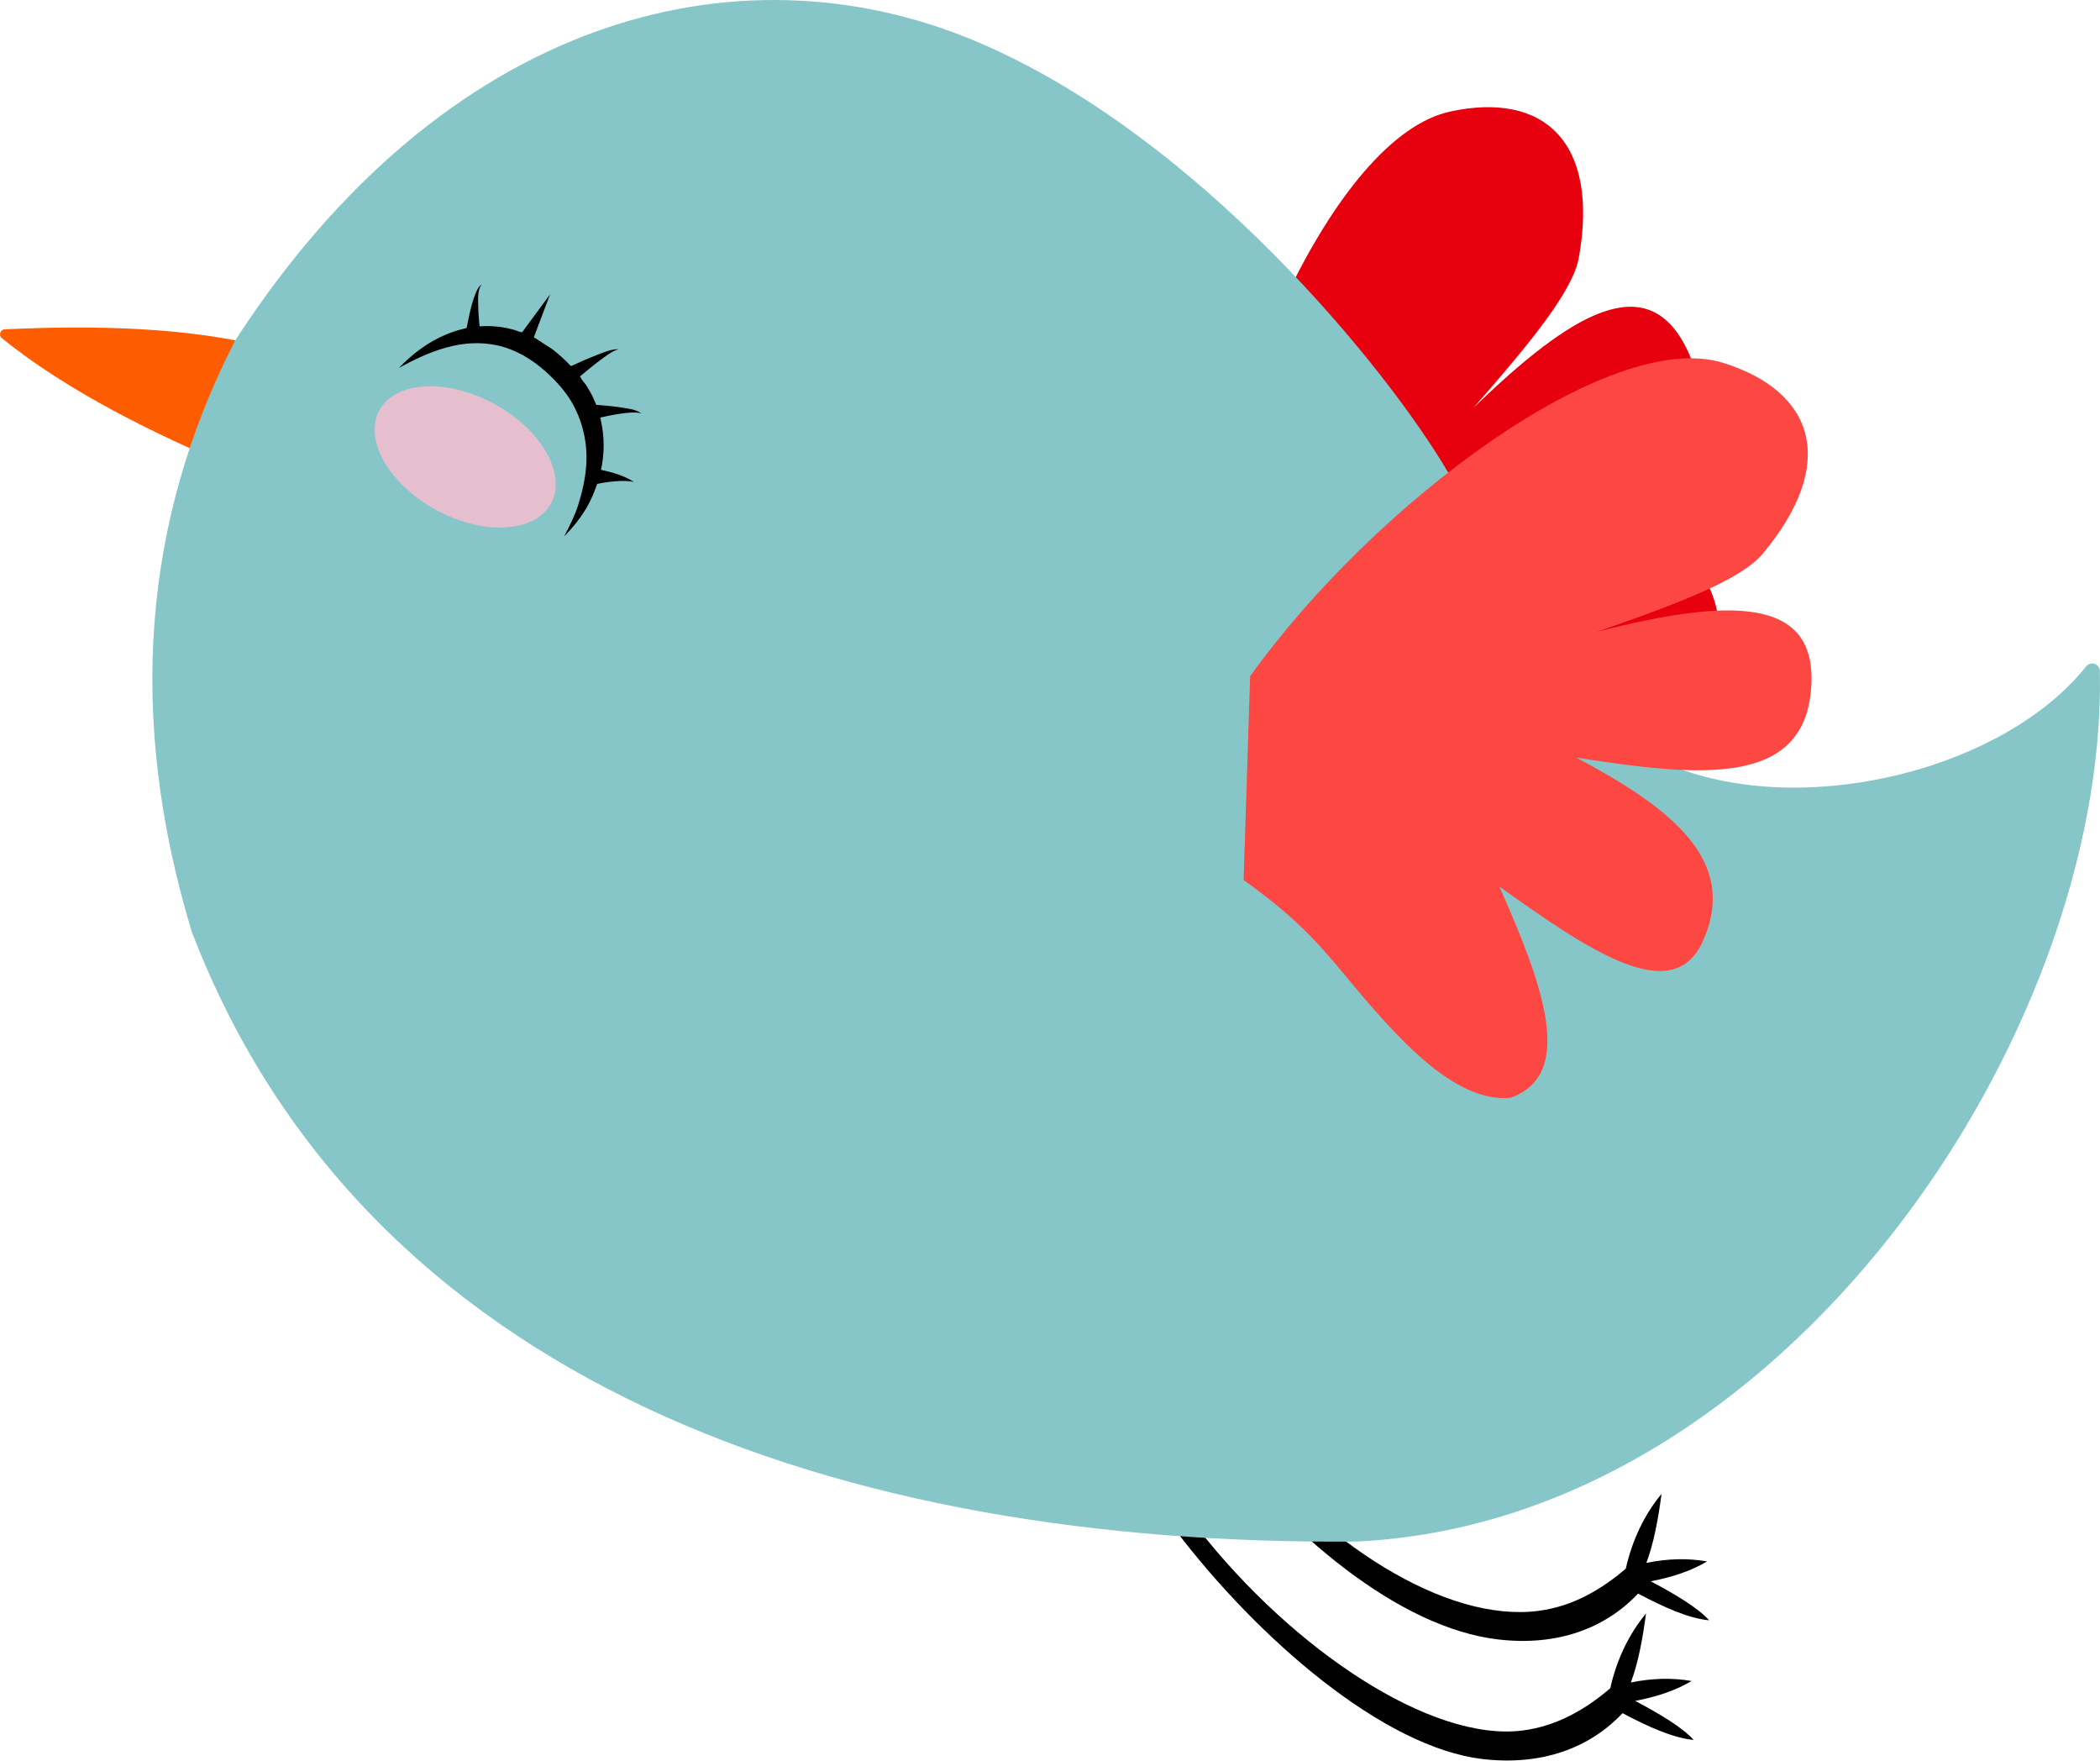
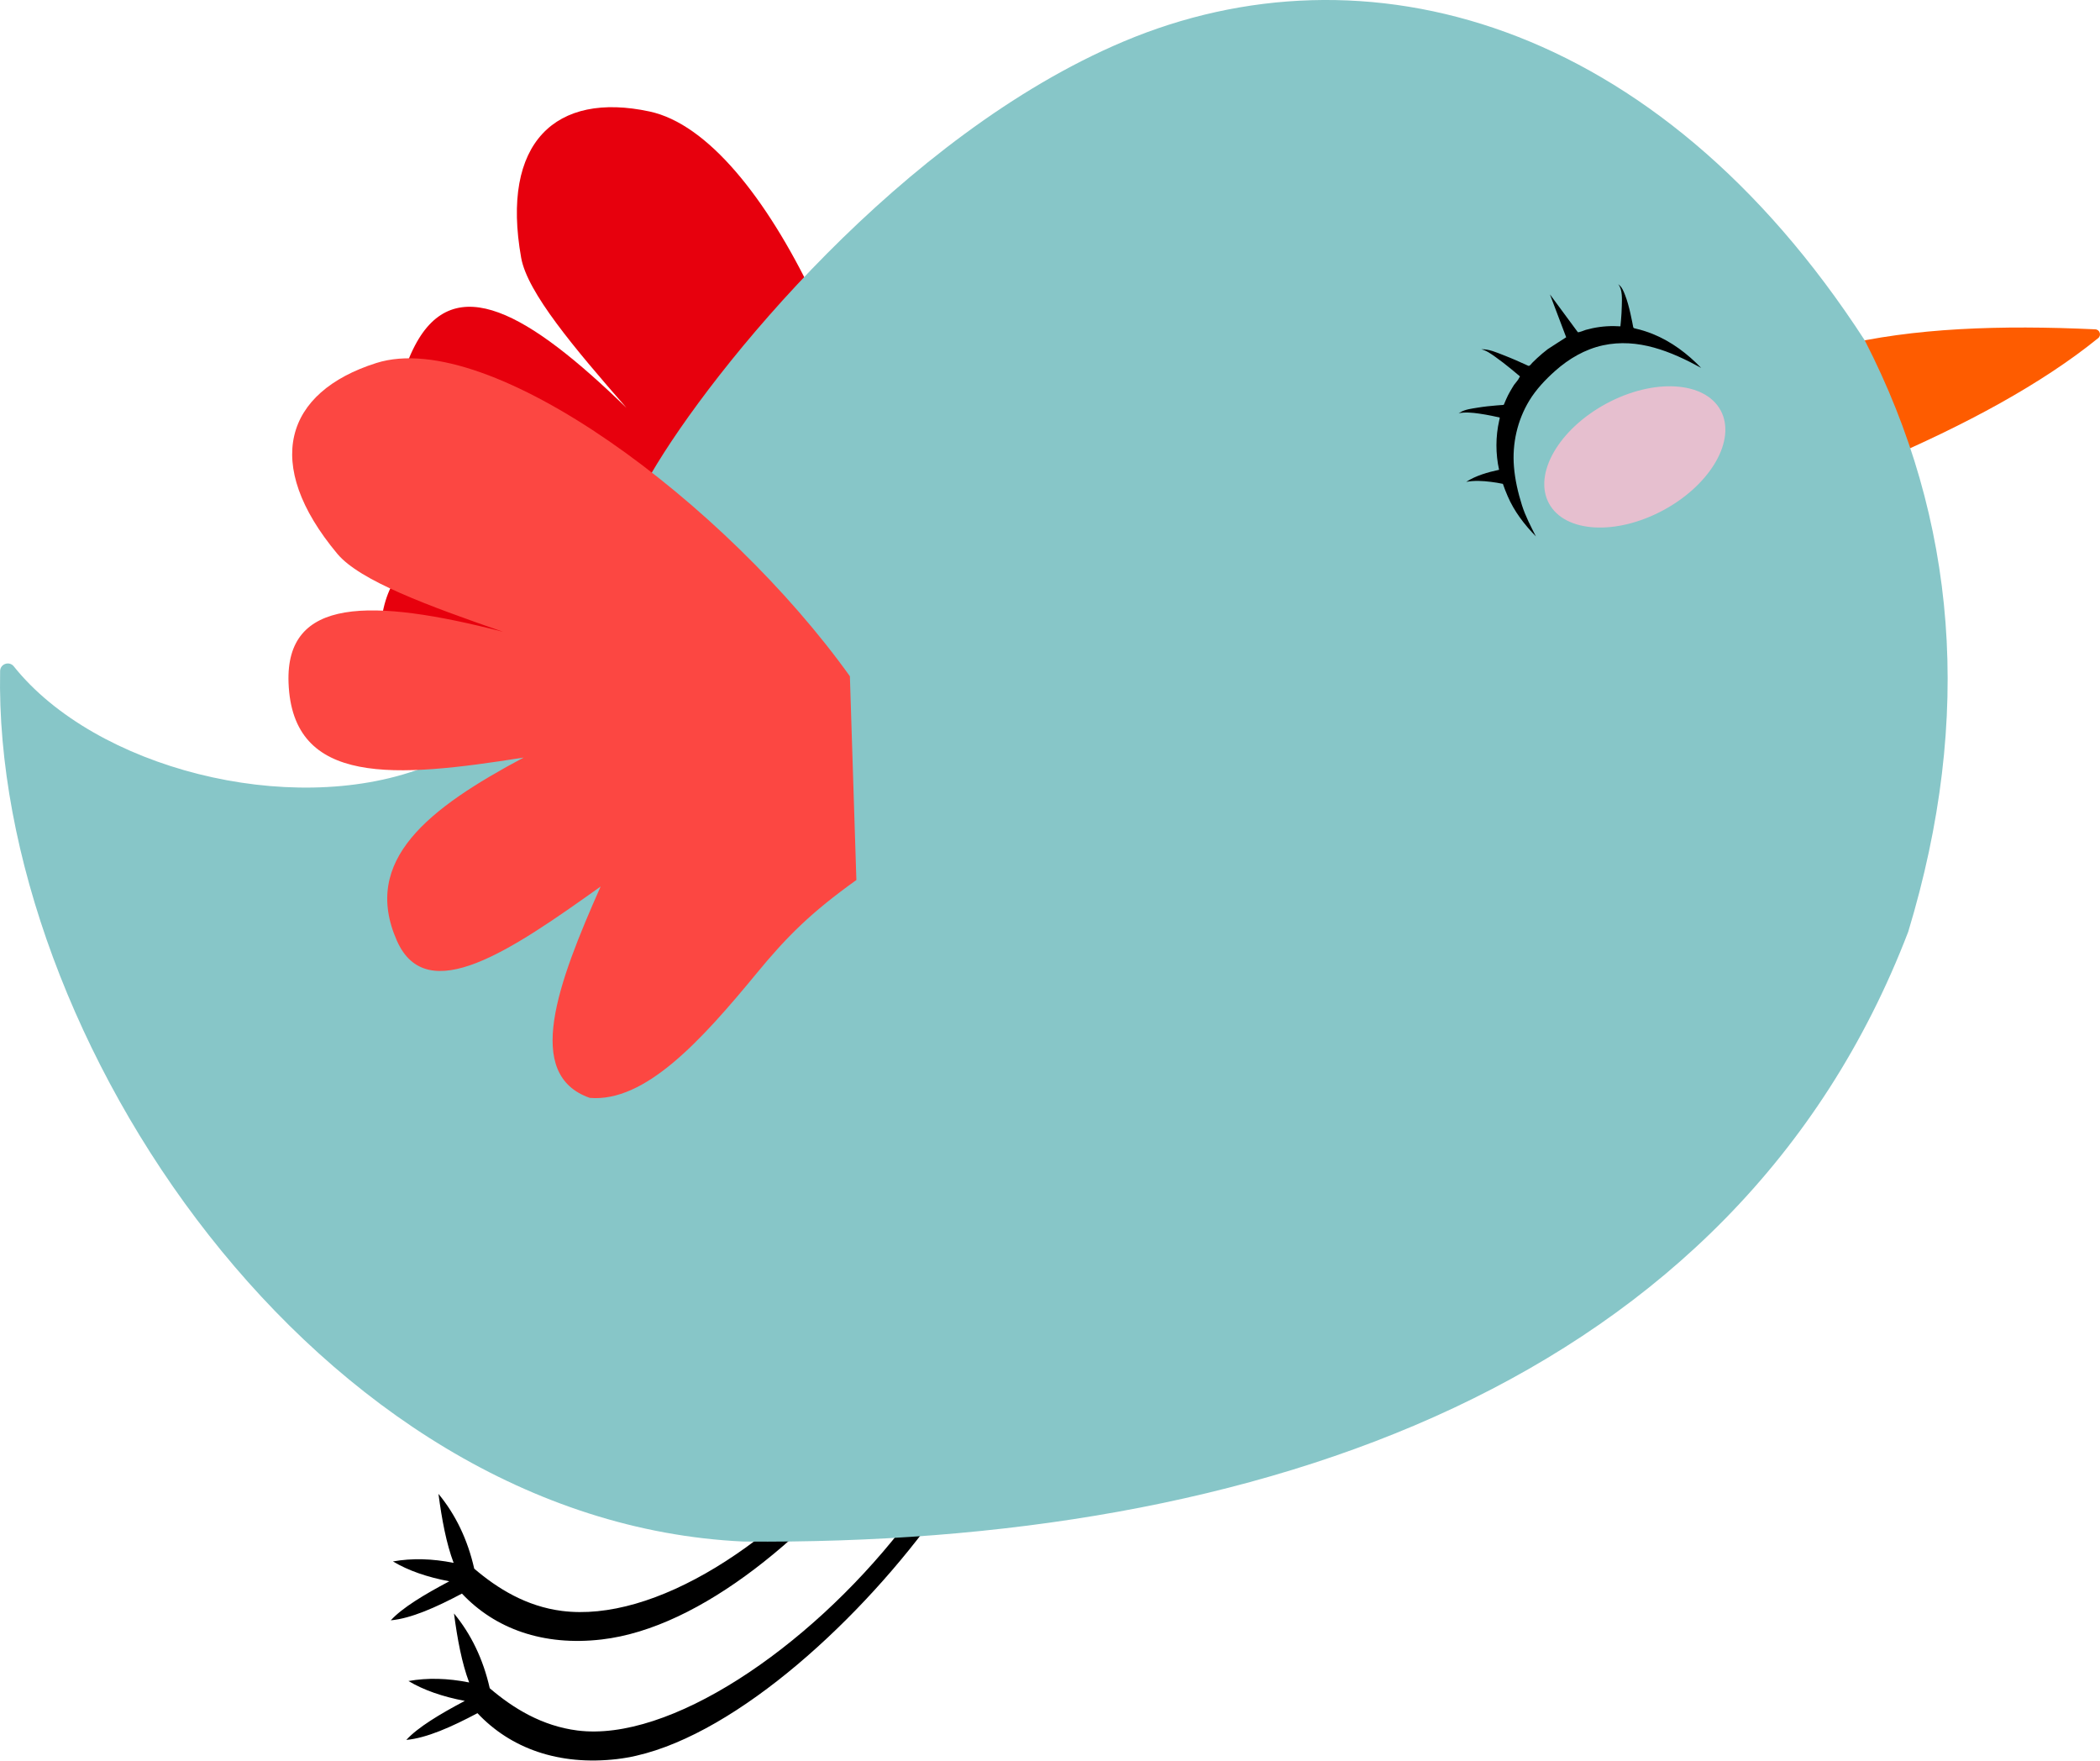
- <svg xmlns="http://www.w3.org/2000/svg" version="1.1" id="Layer_1" x="0px" y="0px" viewBox="0 0 140 117.343" enable-background="new 0 0 2560 1600" xml:space="preserve" width="140" height="117.343">
-   <defs id="defs59" />
-   <g id="g52" transform="matrix(0.08440079,0,0,0.08440079,-71.9379,-13.0665)">
-     <path style="fill:#e7000d" id="path34" d="m 1871.119,785.458 -75.337,-142.289 c 17.192,-167.175 110.212,-380.504 202.159,-400.303 74.238,-15.986 117.749,24.415 101.463,115.542 -4.887,27.347 -41.714,71.006 -83.165,118.46 77.454,-75.113 135.779,-109.013 167.125,-49.106 37.999,72.622 -36.02,107.083 -132.011,143.395 84.844,-2.476 151.603,6.739 158.7,75.958 5.96,58.133 -74.651,51.364 -160.965,42.632 67.674,49.794 126.555,98.912 90.202,140.701 -36.049,24.741 -98.242,4.591 -163.282,-20.115 -35.244,-13.388 -60.982,-20.358 -104.888,-24.875 z" />
-     <g id="g40">
-       <path id="path36" d="m 1780.761,1363.102 18.546,-0.285 c 74.517,94.84 183.423,167.75 255.609,158.62 28.143,-3.559 50.972,-17.662 69.333,-33.382 5.253,-23.156 14.786,-42.744 28.247,-59.061 -2.678,20.332 -6.226,39.232 -11.983,54.496 16.858,-3.394 32.85,-3.822 47.934,-1.141 -12.203,7.306 -27.189,12.42 -44.51,15.693 19.816,10.481 37.067,20.841 46.222,30.815 -16.051,-1.467 -35.598,-10.187 -56.208,-21.114 -26.057,27.666 -64.022,41.635 -110.419,36.236 -78.463,-9.13 -177.561,-95.026 -242.77,-180.875 z" />
-       <path id="path38" d="m 1804.119,1280.626 18.546,-0.285 c 74.517,94.84 172.333,155.785 244.519,146.655 28.142,-3.56 50.972,-17.662 69.333,-33.383 5.252,-23.155 14.786,-42.744 28.247,-59.061 -2.678,20.332 -6.226,39.232 -11.983,54.496 16.859,-3.394 32.85,-3.822 47.934,-1.141 -12.203,7.306 -27.189,12.42 -44.51,15.693 19.817,10.481 37.067,20.841 46.222,30.815 -16.051,-1.467 -35.597,-10.187 -56.208,-21.114 -26.058,27.666 -64.022,41.635 -110.419,36.236 -78.463,-9.13 -166.471,-83.061 -231.68,-168.91 z" />
+ <svg xmlns="http://www.w3.org/2000/svg" version="1.1" width="140" height="117.343" viewBox="0,0,140,117.343">
+   <g transform="translate(-170,-121.3285)">
+     <g data-paper-data="{&quot;isPaintingLayer&quot;:true}" fill-rule="nonzero" stroke="none" stroke-width="1" stroke-linecap="butt" stroke-linejoin="miter" stroke-miterlimit="10" stroke-dasharray="" stroke-dashoffset="0" style="mix-blend-mode: normal">
+       <path d="M215.161,176.655c-5.489,2.085 -10.739,3.786 -13.781,1.698c-3.068,-3.527 1.901,-7.673 7.613,-11.875c-7.285,0.737 -14.089,1.308 -13.586,-3.598c0.599,-5.842 6.233,-6.62 13.394,-6.411c-8.102,-3.065 -14.349,-5.973 -11.142,-12.103c2.646,-5.056 7.568,-2.195 14.105,4.145c-3.499,-4.005 -6.607,-7.69 -7.019,-9.998c-1.375,-7.691 2.298,-11.101 8.564,-9.752c7.76,1.671 15.611,19.676 17.062,33.786l-6.359,12.009c-3.706,0.381 -5.878,0.97 -8.853,2.099z" data-paper-data="{&quot;index&quot;:null}" fill="#e7000d" />
+       <g data-paper-data="{&quot;index&quot;:null}" fill="#000000">
+         <path d="M211.15,238.575c-3.916,0.456 -7.12,-0.723 -9.319,-3.058c-1.74,0.922 -3.389,1.658 -4.744,1.782c0.773,-0.842 2.229,-1.716 3.901,-2.601c-1.462,-0.276 -2.727,-0.708 -3.757,-1.324c1.273,-0.226 2.623,-0.19 4.046,0.096c-0.486,-1.288 -0.785,-2.883 -1.011,-4.6c1.136,1.377 1.941,3.03 2.384,4.985c1.55,1.327 3.477,2.517 5.852,2.817c6.093,0.771 15.284,-5.383 21.574,-13.388l1.565,0.024c-5.504,7.246 -13.868,14.495 -20.49,15.266z" />
+         <path d="M210.115,230.604c-3.916,0.456 -7.12,-0.723 -9.319,-3.058c-1.74,0.922 -3.389,1.658 -4.744,1.782c0.773,-0.842 2.229,-1.716 3.901,-2.601c-1.462,-0.276 -2.727,-0.708 -3.757,-1.324c1.273,-0.226 2.623,-0.19 4.046,0.096c-0.486,-1.288 -0.785,-2.883 -1.011,-4.6c1.136,1.377 1.941,3.03 2.384,4.985c1.55,1.327 3.477,2.517 5.852,2.818c6.093,0.771 14.348,-4.373 20.638,-12.378l1.565,0.024c-5.504,7.246 -12.932,13.486 -19.554,14.256z" />
+       </g>
+       <path d="M292.509,144.405c5.019,-1.229 10.897,-1.418 17.172,-1.126c0.304,0.014 0.433,0.397 0.196,0.588c-3.753,3.039 -8.803,5.774 -14.732,8.304z" data-paper-data="{&quot;index&quot;:null}" fill="#fe5c00" />
+       <path d="M297.217,183.429c-11.559,30.15 -43.346,40.938 -77.638,40.649c-28.496,-1.321 -50.06,-33.792 -49.571,-58.025c0.01,-0.478 0.613,-0.683 0.911,-0.31c5.423,6.792 18.339,10.081 27.179,6.8c7.056,-2.619 10.617,-11.595 15.316,-19.65c4.046,-6.935 16.696,-22.559 31.498,-28.801c15.99,-6.743 35.506,-1.54 49.415,19.939c6.126,11.937 7.24,25.035 2.89,39.397z" data-paper-data="{&quot;index&quot;:null}" fill="#87c6c8" />
+       <path d="M220.446,186.198c-3.733,4.533 -7.448,8.613 -11.126,8.308c-4.413,-1.541 -2.154,-7.606 0.722,-14.088c-5.961,4.252 -11.586,8.122 -13.582,3.612c-2.377,-5.37 2.13,-8.84 8.453,-12.209c-8.555,1.356 -15.423,1.928 -15.677,-4.985c-0.21,-5.703 5.484,-5.659 14.304,-3.395c-5.024,-1.743 -9.551,-3.402 -11.053,-5.202c-5.008,-5.997 -3.509,-10.78 2.601,-12.715c7.568,-2.397 23.314,9.345 31.571,20.878l0.433,13.582c-3.029,2.169 -4.624,3.757 -6.646,6.213z" data-paper-data="{&quot;index&quot;:null}" fill="#fc4742" />
+       <path d="M273.266,154.885c-1.061,-1.956 0.641,-4.931 3.801,-6.644c3.16,-1.713 6.582,-1.516 7.642,0.44c1.061,1.956 -0.641,4.931 -3.801,6.644c-3.16,1.713 -6.582,1.516 -7.642,-0.44z" data-paper-data="{&quot;index&quot;:null}" fill="#febdd1" opacity="0.8" />
+       <path d="M267.367,148.803c0.316,-0.19 0.767,-0.241 1.123,-0.3c0.434,-0.072 0.871,-0.119 1.309,-0.154c0.085,-0.007 0.17,-0.013 0.255,-0.019c0.043,-0.003 0.086,-0.006 0.129,-0.008c0.094,-0.005 0.08,-0.037 0.114,-0.117c0.078,-0.184 0.154,-0.37 0.246,-0.548c0.086,-0.167 0.185,-0.328 0.279,-0.491c0.036,-0.062 0.073,-0.122 0.113,-0.182c0.108,-0.152 0.287,-0.329 0.357,-0.501c0.006,-0.015 0.034,-0.028 0.035,-0.043c0.005,-0.043 -0.08,-0.094 -0.121,-0.129c-0.152,-0.128 -0.304,-0.255 -0.458,-0.381c-0.346,-0.283 -0.698,-0.56 -1.063,-0.817c-0.283,-0.199 -0.589,-0.425 -0.931,-0.503c0.501,-0.026 1.036,0.219 1.494,0.396c0.554,0.214 1.098,0.454 1.636,0.703c0.092,0.043 0.214,-0.146 0.284,-0.216c0.101,-0.1 0.203,-0.199 0.308,-0.296c0.227,-0.21 0.464,-0.411 0.71,-0.598c0.117,-0.089 1.229,-0.783 1.226,-0.79c-0.355,-0.936 -0.709,-1.872 -1.064,-2.808c-0.006,-0.017 -0.013,-0.034 -0.019,-0.051c0.584,0.791 1.167,1.582 1.751,2.373c0.035,0.047 0.07,0.095 0.105,0.142c0.037,0.05 0.457,-0.128 0.535,-0.15c0.611,-0.172 1.241,-0.257 1.876,-0.251c0.144,0.002 0.287,0.006 0.431,0.016c0.014,-0.129 0.027,-0.259 0.038,-0.388c0.028,-0.322 0.049,-0.645 0.055,-0.968c0.008,-0.429 0.061,-1.095 -0.239,-1.45c0.239,0.157 0.362,0.472 0.461,0.729c0.15,0.389 0.255,0.796 0.349,1.202c0.045,0.194 0.086,0.389 0.124,0.584c0.017,0.086 0.033,0.173 0.049,0.259c0.027,0.146 0.023,0.147 0.175,0.182c0.397,0.089 0.786,0.214 1.163,0.367c1.232,0.502 2.289,1.3 3.208,2.252c-2.01,-1.101 -4.216,-2.009 -6.549,-1.503c-1.192,0.259 -2.274,0.895 -3.179,1.699c-0.647,0.575 -1.278,1.241 -1.729,1.985c-0.797,1.314 -1.149,2.869 -1.023,4.404c0.073,0.884 0.268,1.725 0.534,2.569c0.229,0.726 0.587,1.403 0.93,2.08c-0.772,-0.792 -1.449,-1.67 -1.887,-2.694c-0.115,-0.268 -0.221,-0.534 -0.314,-0.81c-0.263,-0.057 -0.53,-0.098 -0.796,-0.132c-0.549,-0.069 -1.103,-0.101 -1.65,-0.001c0.656,-0.423 1.435,-0.639 2.192,-0.804c-0.237,-1.064 -0.236,-2.213 0.006,-3.275c0.011,-0.048 0.022,-0.095 0.032,-0.143c0.019,-0.099 -0.023,-0.072 -0.11,-0.092c-0.138,-0.031 -0.277,-0.061 -0.416,-0.089c-0.28,-0.057 -0.562,-0.107 -0.845,-0.147c-0.452,-0.064 -0.912,-0.111 -1.364,-0.025c0.044,-0.023 0.088,-0.046 0.131,-0.069c0.042,-0.025 -0.084,0.044 0,0z" data-paper-data="{&quot;index&quot;:null}" fill="#000000" />
    </g>
-     <path style="fill:#fe5c00" id="path42" d="m 1059.575,428.231 c -59.47,-14.556 -129.112,-16.799 -203.463,-13.342 -3.605,0.168 -5.129,4.699 -2.324,6.971 44.465,36.008 104.305,68.415 174.545,98.387 z" />
-     <path style="fill:#87c6c8" id="path44" d="m 1038.033,423.808 c 164.791,-254.495 396.025,-316.135 585.478,-236.245 175.377,73.954 325.265,259.071 373.199,341.243 55.676,95.445 97.865,201.795 181.464,232.821 104.737,38.871 257.763,-0.099 322.019,-80.572 3.533,-4.425 10.685,-1.993 10.799,3.668 5.799,287.12 -249.694,671.838 -587.324,687.49 -406.296,3.424 -782.919,-124.4 -919.873,-481.621 -51.542,-170.166 -38.344,-325.347 34.238,-466.785 z" />
-     <path style="fill:#fc4742" id="path46" d="m 1834.648,849.792 5.136,-160.921 c 97.828,-136.648 284.391,-275.774 374.055,-247.373 72.394,22.931 90.145,79.591 30.815,150.649 -17.805,21.325 -71.435,40.975 -130.962,61.629 104.507,-26.82 171.966,-27.336 169.48,40.23 -3.013,81.908 -84.379,75.128 -185.744,59.061 74.906,39.922 128.309,81.029 100.148,144.657 -23.651,53.438 -90.297,7.586 -160.921,-42.798 34.076,76.799 60.851,148.65 8.56,166.912 -43.573,3.609 -87.589,-44.729 -131.818,-98.436 -23.967,-29.103 -42.861,-47.918 -78.749,-73.613 z" />
-     <ellipse style="opacity:0.8;fill:#febdd1" id="ellipse48" ry="77.116" rx="47.741" cy="515.626" cx="1219.792" enable-background="new    " transform="matrix(0.4766,-0.8791,0.8791,0.4766,185.1342,1342.213)" />
-     <path id="path50" d="m 1357.464,480.342 c -3.744,-2.247 -9.084,-2.858 -13.301,-3.559 -5.138,-0.854 -10.323,-1.415 -15.514,-1.828 -1.007,-0.08 -2.014,-0.155 -3.022,-0.224 -0.509,-0.037 -1.019,-0.069 -1.529,-0.094 -1.11,-0.063 -0.944,-0.442 -1.35,-1.391 -0.93,-2.174 -1.828,-4.389 -2.916,-6.49 -1.023,-1.977 -2.193,-3.891 -3.305,-5.819 -0.424,-0.736 -0.862,-1.45 -1.335,-2.155 -1.276,-1.805 -3.406,-3.899 -4.224,-5.939 -0.071,-0.177 -0.399,-0.329 -0.42,-0.512 -0.058,-0.509 0.948,-1.11 1.438,-1.524 1.796,-1.52 3.605,-3.025 5.427,-4.512 4.101,-3.347 8.265,-6.635 12.596,-9.681 3.348,-2.355 6.977,-5.036 11.034,-5.956 -5.94,-0.314 -12.277,2.59 -17.703,4.689 -6.559,2.538 -13.004,5.376 -19.385,8.332 -1.095,0.507 -2.53,-1.731 -3.363,-2.562 -1.195,-1.191 -2.411,-2.36 -3.649,-3.505 -2.693,-2.49 -5.493,-4.865 -8.414,-7.084 -1.381,-1.049 -14.56,-9.28 -14.528,-9.365 4.201,-11.091 8.401,-22.181 12.602,-33.272 0.076,-0.201 0.152,-0.402 0.229,-0.604 -6.915,9.373 -13.83,18.747 -20.745,28.12 -0.414,0.562 -0.829,1.123 -1.243,1.685 -0.44,0.597 -5.41,-1.52 -6.339,-1.781 -7.244,-2.033 -14.704,-3.051 -22.227,-2.969 -1.703,0.018 -3.405,0.075 -5.104,0.192 -0.166,-1.531 -0.317,-3.063 -0.452,-4.598 -0.335,-3.813 -0.577,-7.638 -0.647,-11.465 -0.092,-5.089 -0.723,-12.979 2.831,-17.174 -2.834,1.863 -4.289,5.598 -5.456,8.636 -1.772,4.614 -3.027,9.43 -4.134,14.241 -0.529,2.299 -1.015,4.608 -1.466,6.923 -0.199,1.022 -0.391,2.045 -0.577,3.069 -0.314,1.734 -0.268,1.746 -2.068,2.152 -4.704,1.06 -9.31,2.535 -13.775,4.353 -14.601,5.943 -27.125,15.397 -38.004,26.678 23.821,-13.051 49.954,-23.809 77.59,-17.812 14.124,3.065 26.938,10.603 37.67,20.13 7.671,6.809 15.14,14.706 20.489,23.524 9.444,15.567 13.619,33.992 12.123,52.179 -0.861,10.472 -3.173,20.442 -6.322,30.443 -2.709,8.604 -6.959,16.623 -11.016,24.639 9.144,-9.382 17.164,-19.783 22.356,-31.914 1.359,-3.174 2.613,-6.322 3.724,-9.592 3.116,-0.671 6.275,-1.164 9.437,-1.562 6.505,-0.818 13.071,-1.194 19.55,-0.016 -7.778,-5.01 -16.998,-7.572 -25.966,-9.521 2.813,-12.605 2.79,-26.22 -0.067,-38.8 -0.13,-0.565 -0.256,-1.131 -0.378,-1.698 -0.222,-1.168 0.27,-0.855 1.303,-1.088 1.641,-0.369 3.285,-0.724 4.933,-1.059 3.32,-0.675 6.657,-1.268 10.011,-1.746 5.358,-0.764 10.804,-1.314 16.156,-0.298 -0.519,-0.272 -1.037,-0.544 -1.555,-0.816 -0.497,-0.298 0.99,0.519 0,0 z" />
  </g>
</svg>
